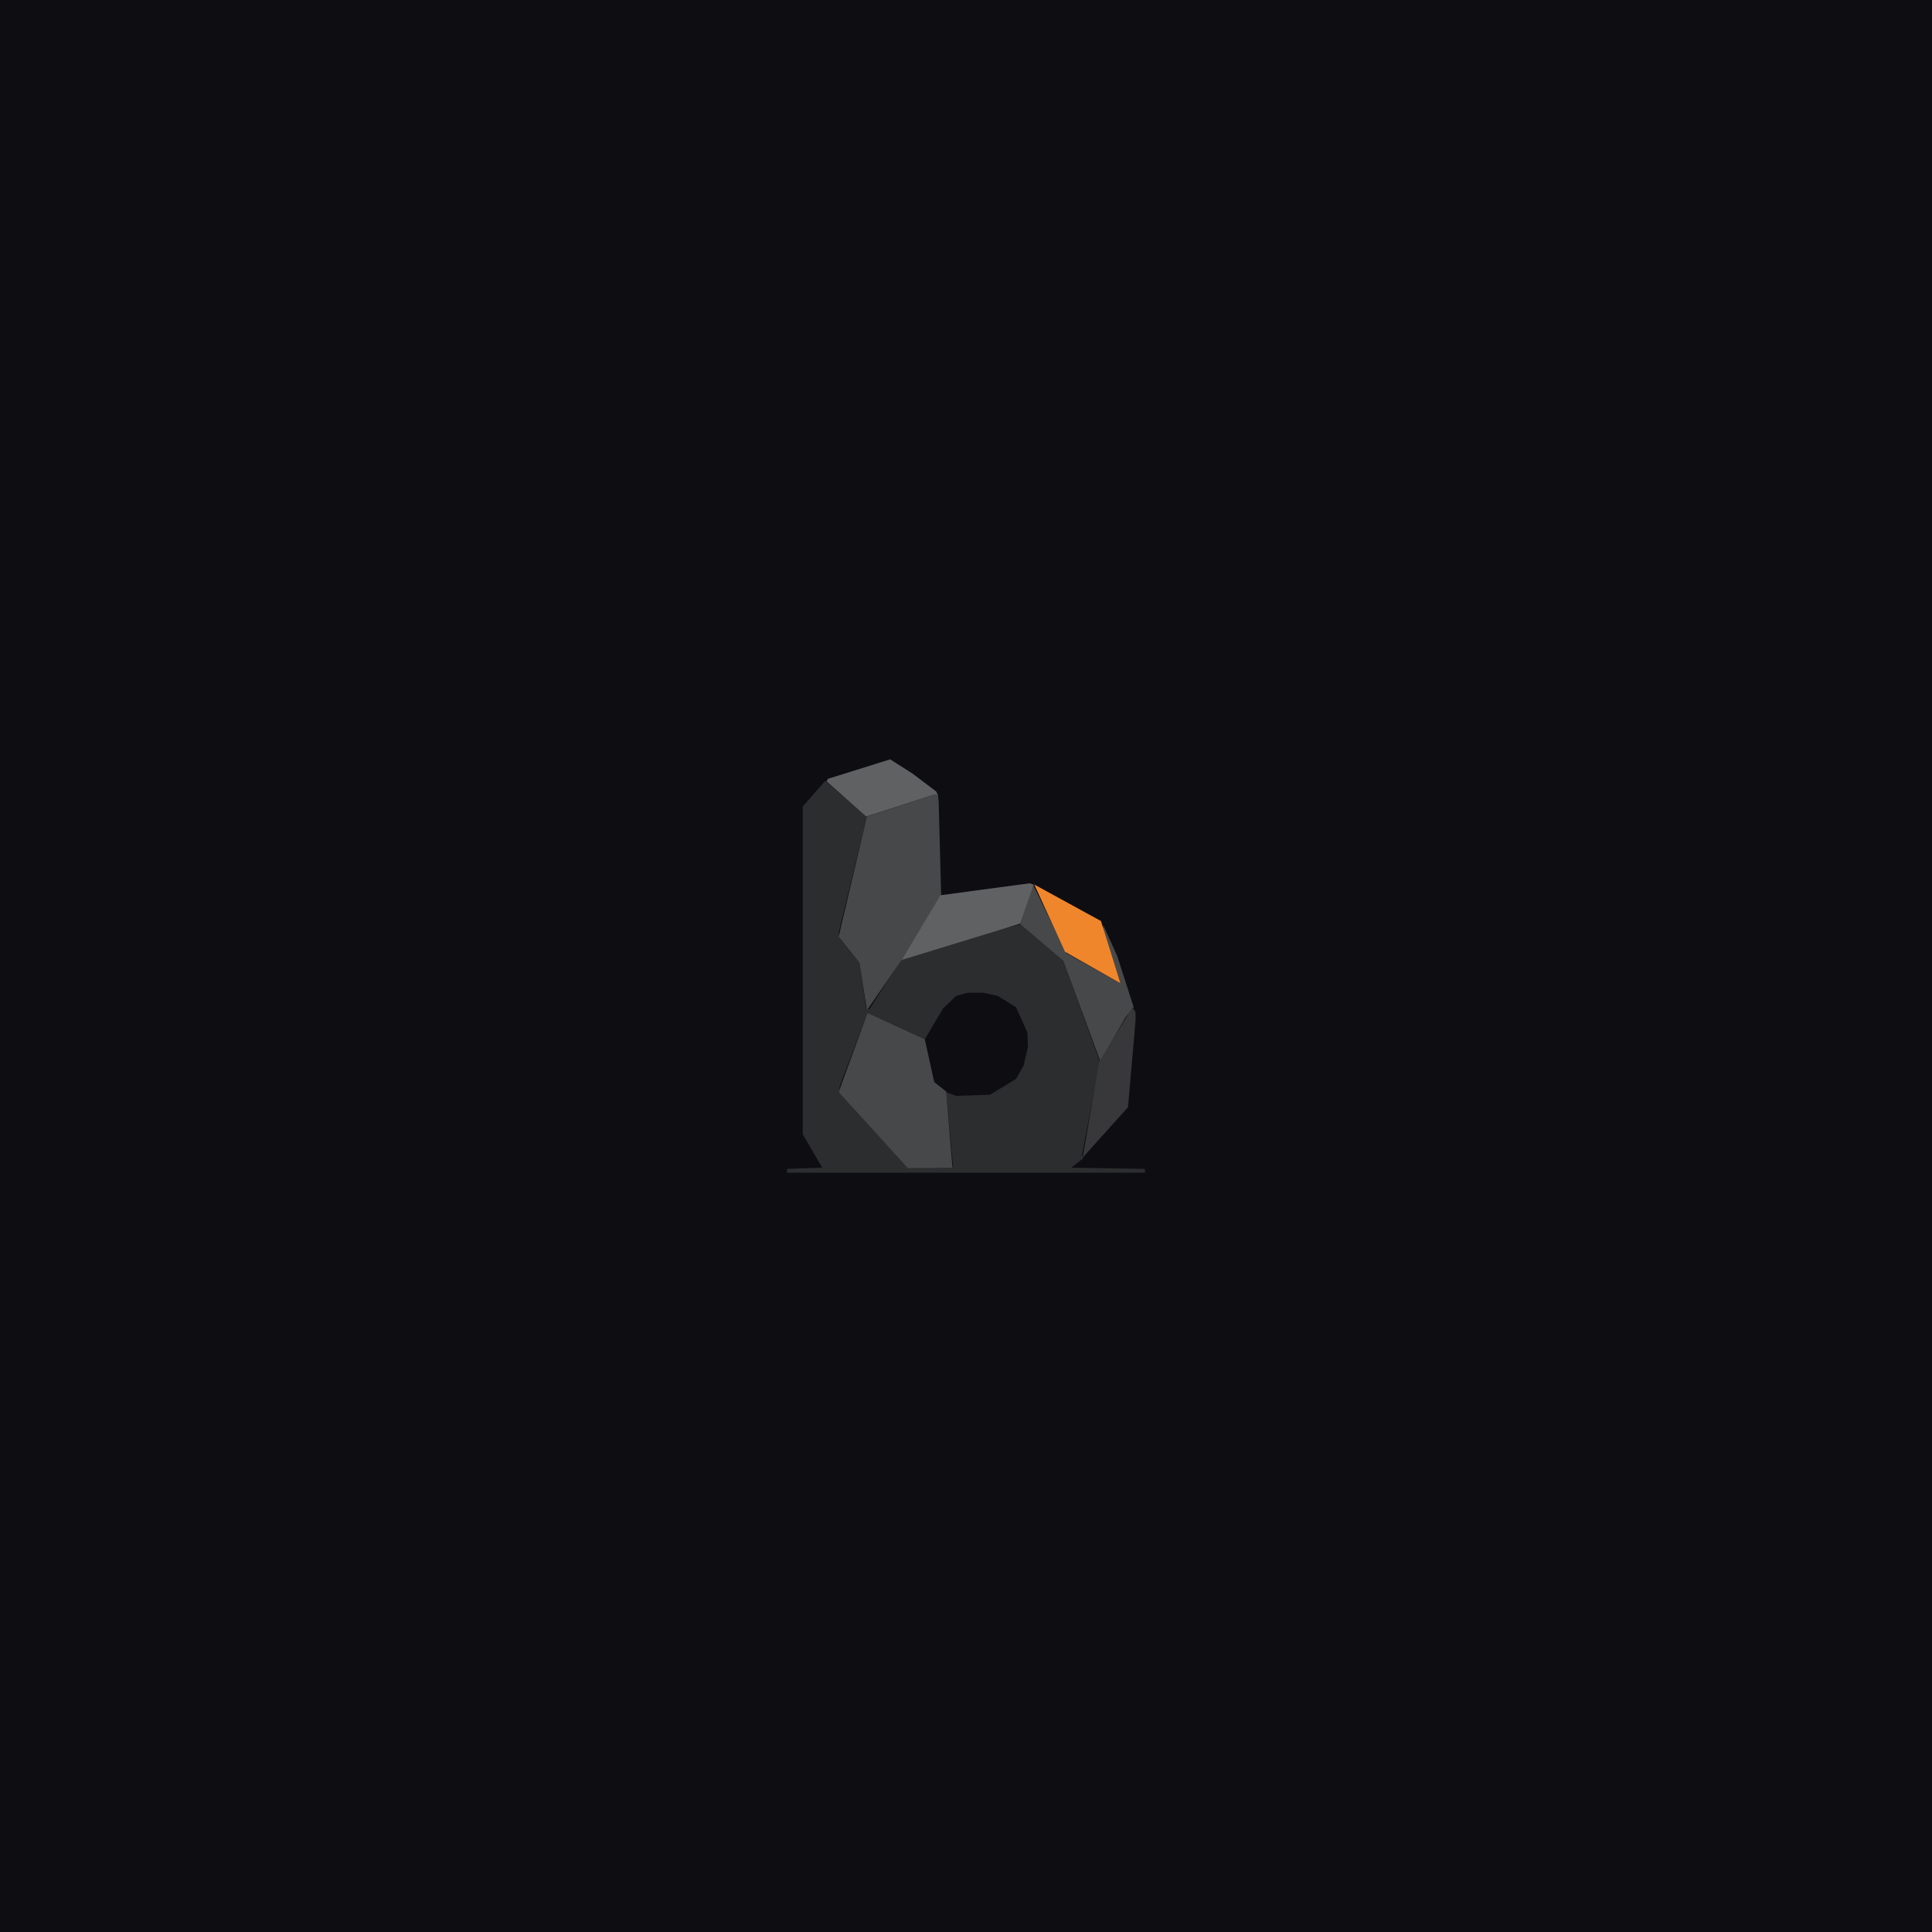
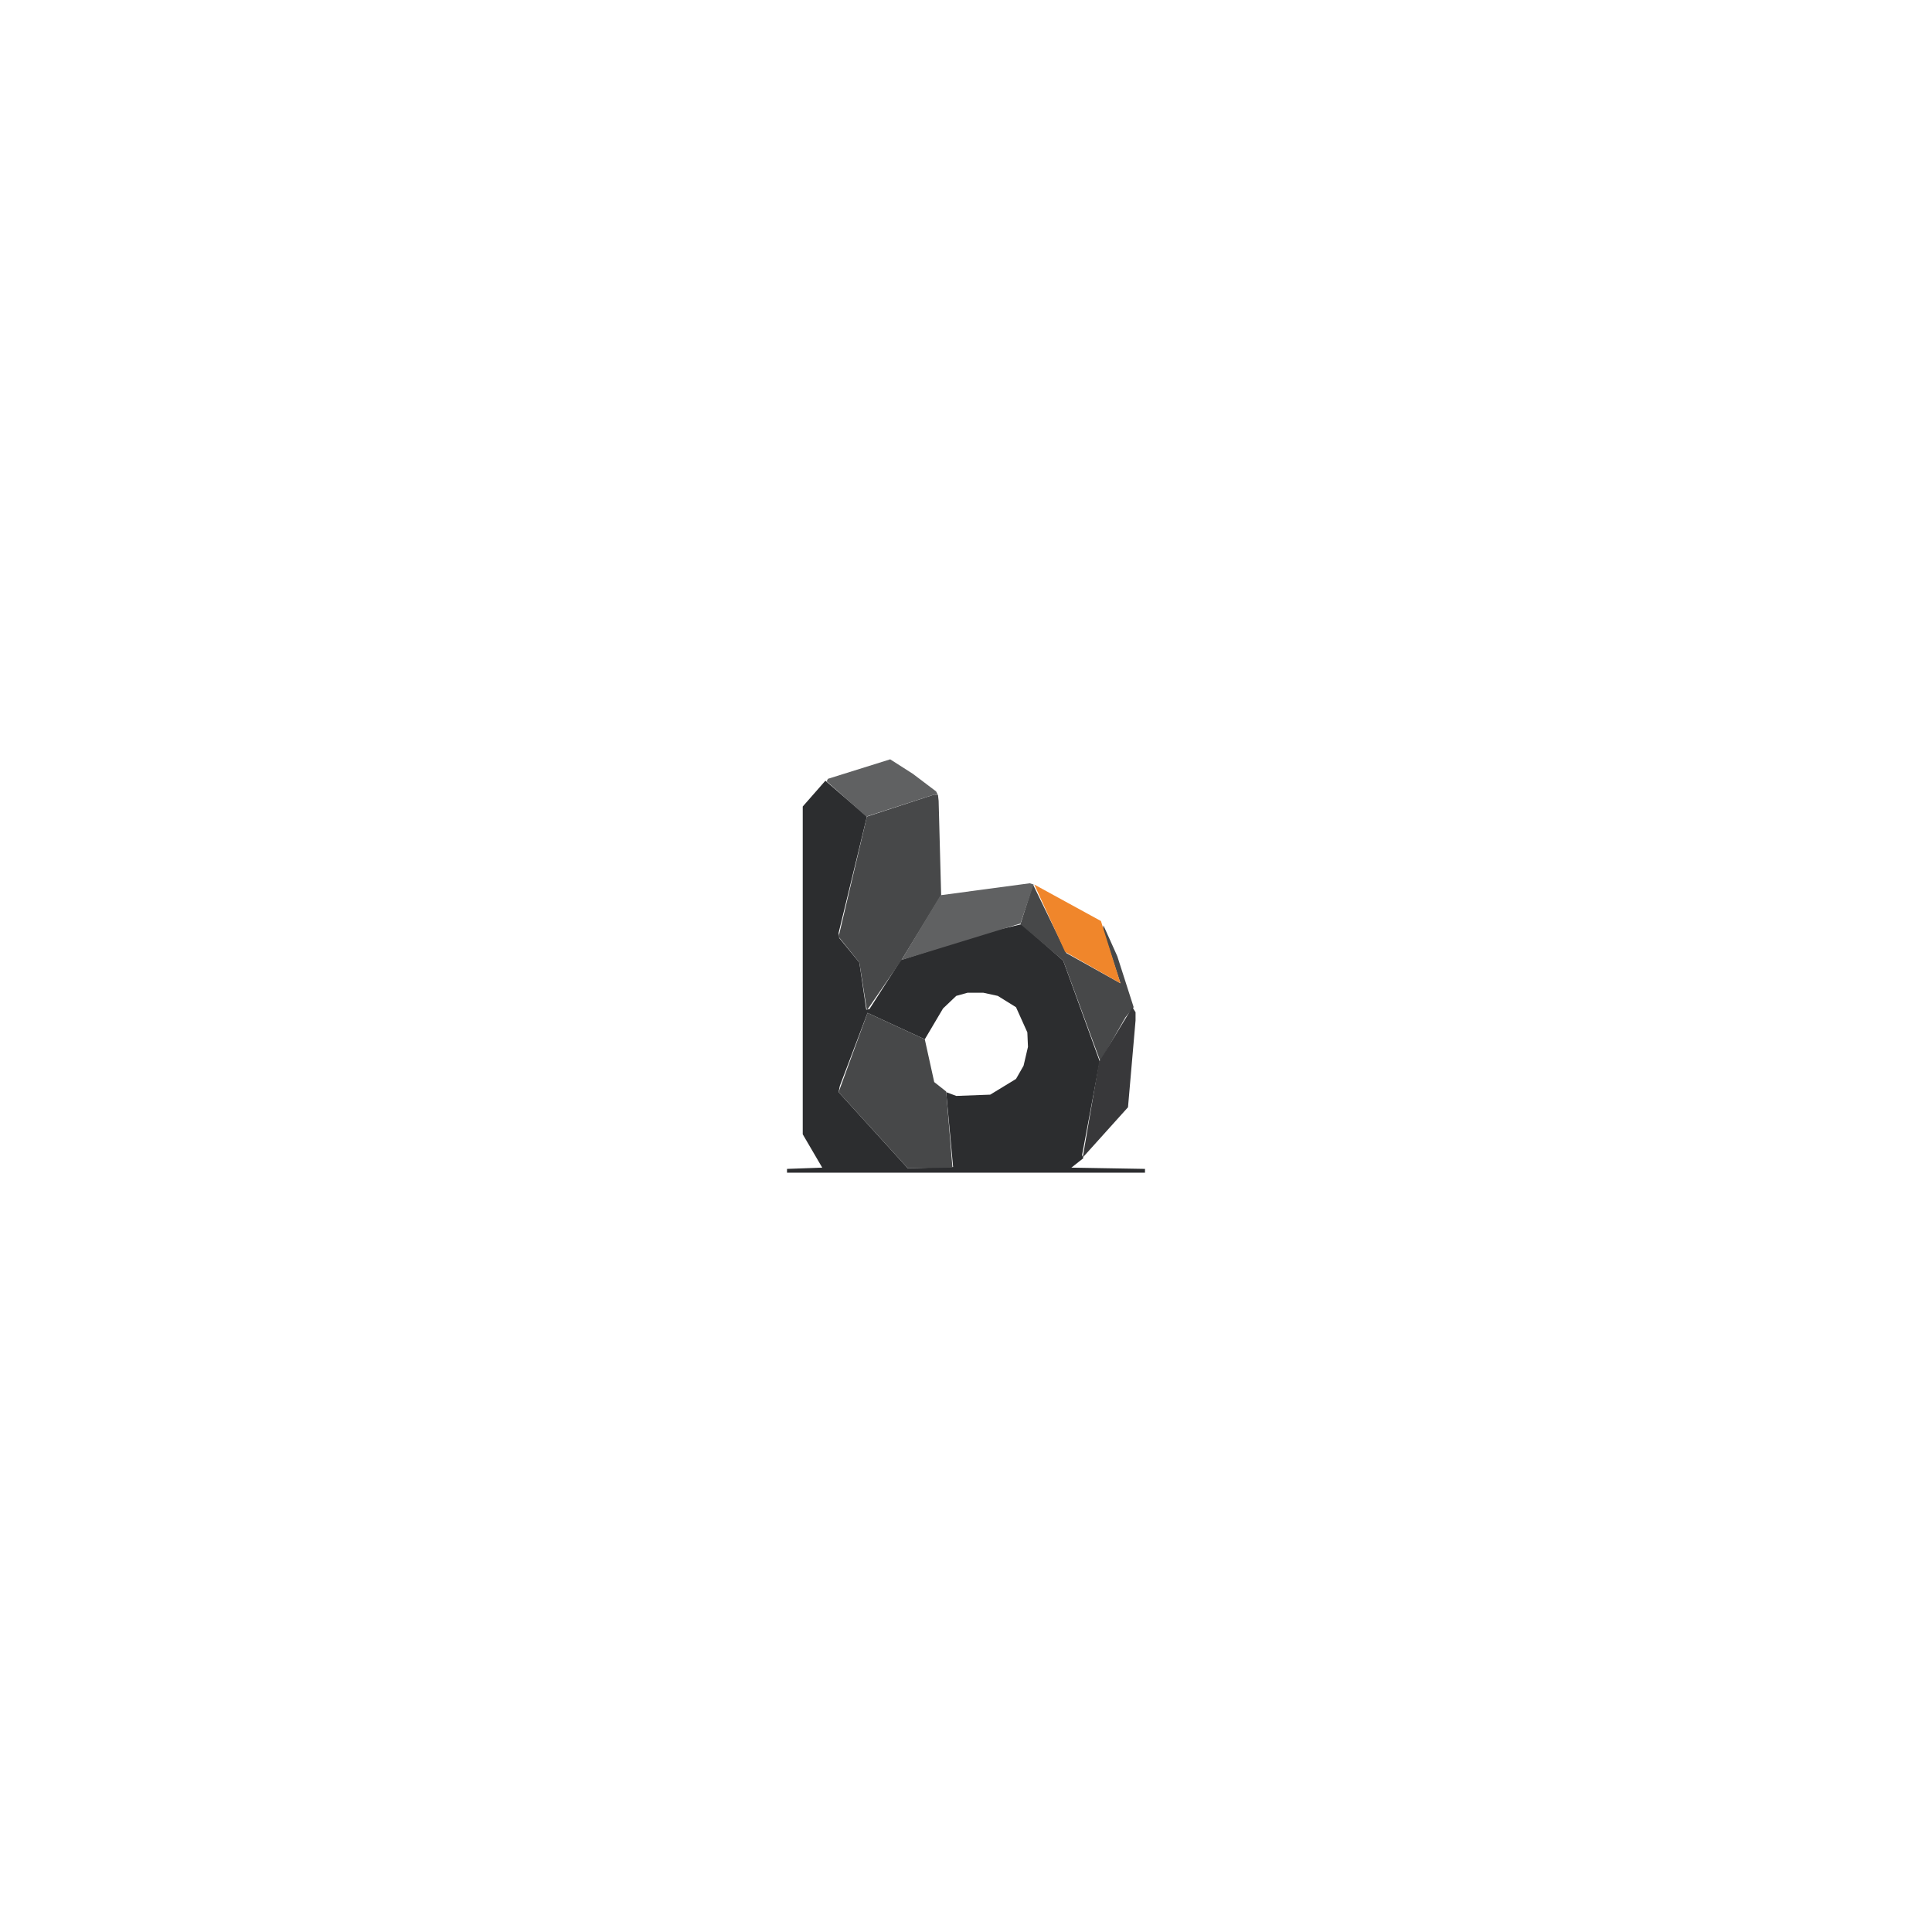
<svg xmlns="http://www.w3.org/2000/svg" width="2732" height="2732" viewBox="0 0 2732 2732">
-   <rect width="2732" height="2732" fill="#0e0e12" />
  <svg x="1038.16" y="1038.16" width="655.68" height="655.68" viewBox="258 246 737 737">
    <path fill="#2c2d2f" fill-rule="evenodd" d="M403 320L469 377L424 562L425 570L457 609L468 684L473 683L523 605L664 560L715 548L781 606L839 766L811 915L813 920L794 935L911 937L911 943L342 943L342 937L398 935L367 882L367 361ZM629 657L611 662L590 682L561 731L470 689L426 805L424 815L534 936L606 934L595 815L611 821L665 819L706 794L718 773L725 743L724 720L706 680L677 662L654 657Z" />
    <path fill="#474849" fill-rule="evenodd" d="M576 342L582 343L583 352L587 502L524 605L469 685L457 609L424 568L469 377Z" />
    <path fill="#474849" fill-rule="evenodd" d="M470 689L561 731L576 799L595 814L605 935L534 936L424 815Z" />
    <path fill="#474849" fill-rule="evenodd" d="M733 485L786 594L872 642L844 556L845 550L867 599L893 680L880 696L840 766L781 606L713 548Z" />
    <path fill="#606162" fill-rule="evenodd" d="M728 483L734 485L713 547L524 605L586 502Z" />
    <path fill="#38383a" fill-rule="evenodd" d="M891 680L896 688L896 701L884 839L812 919L838 767Z" />
    <path fill="#606162" fill-rule="evenodd" d="M506 286L542 309L579 337L582 343L576 342L468 377L405 321L407 317Z" />
    <path fill="#f0862b" fill-rule="evenodd" d="M735 485L841 543L872 642L784 592Z" />
  </svg>
</svg>
